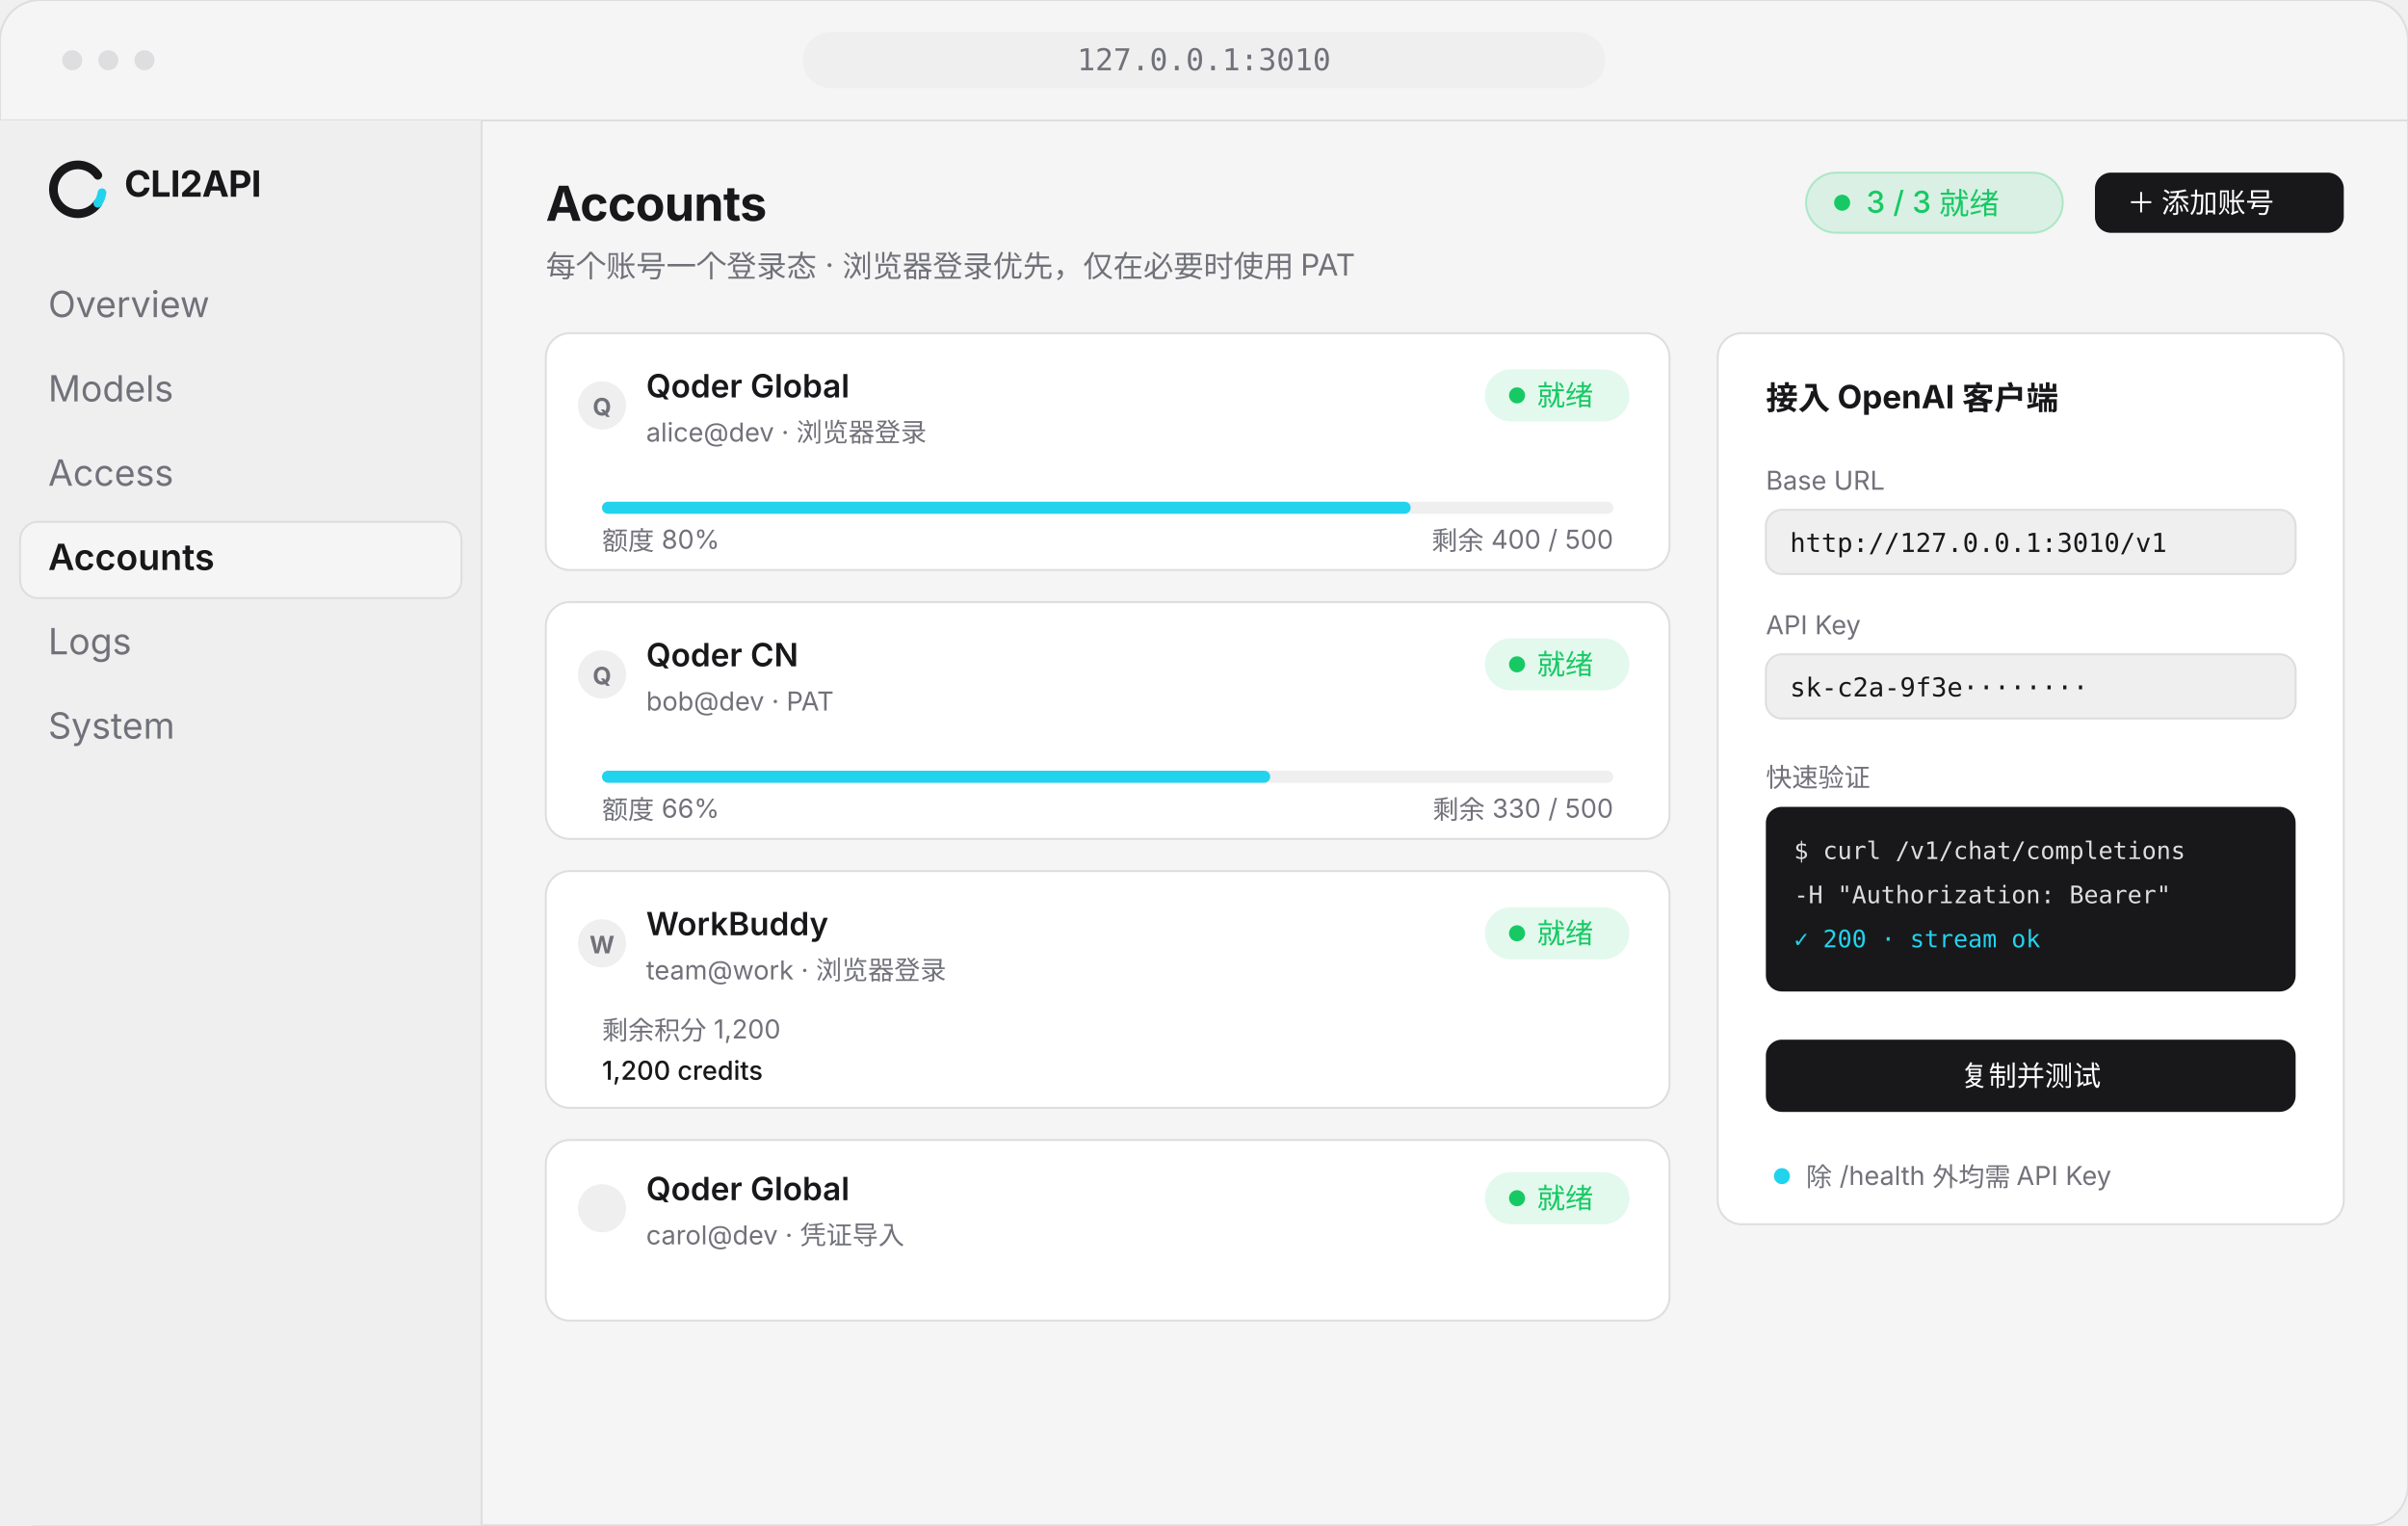
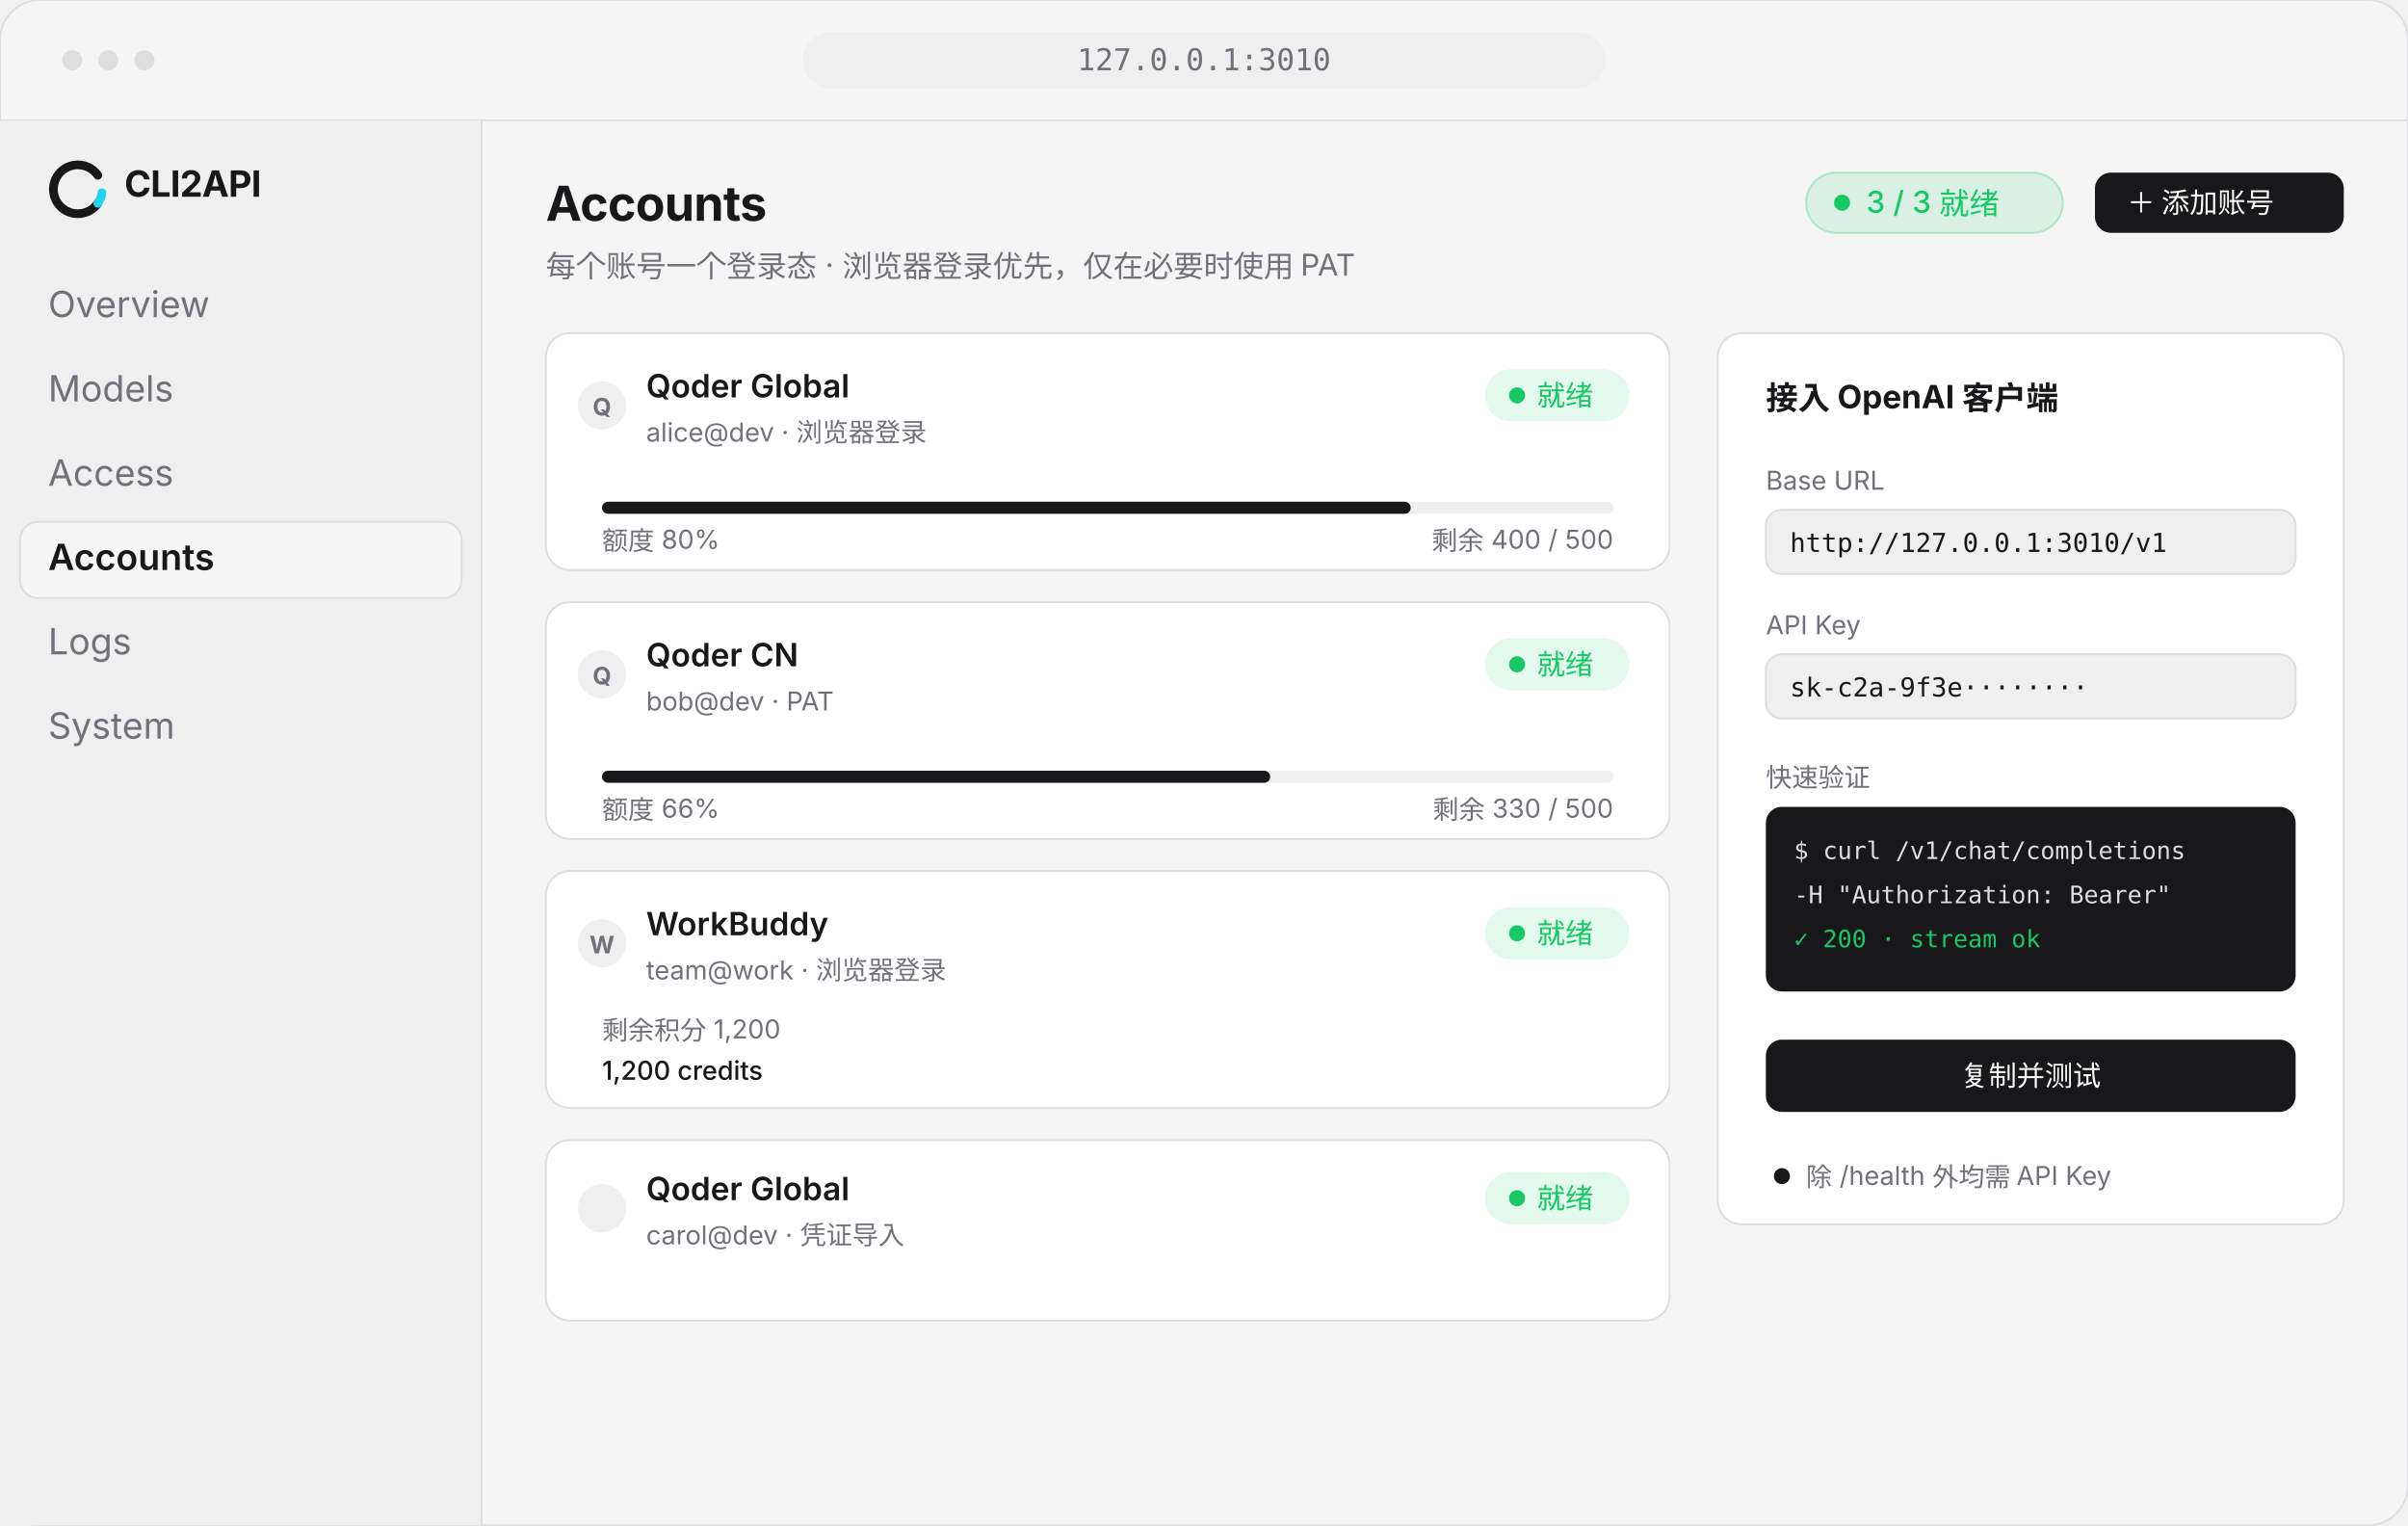
<svg xmlns="http://www.w3.org/2000/svg" width="1200" height="760" viewBox="0 0 1200 760" role="img" aria-labelledby="cw-title cw-desc" font-family="-apple-system, BlinkMacSystemFont, 'Segoe UI', 'PingFang SC', 'Microsoft YaHei', system-ui, sans-serif">
  <rect width="1200" height="760" rx="20" fill="#F5F5F5" stroke="#DEDEE0" />
  <circle cx="36" cy="30" r="5" fill="#DEDEE0" />
  <circle cx="54" cy="30" r="5" fill="#DEDEE0" />
  <circle cx="72" cy="30" r="5" fill="#DEDEE0" />
  <rect x="400" y="16" width="400" height="28" rx="14" fill="#EFEFF0" />
  <text x="600" y="35" text-anchor="middle" font-family="ui-monospace, 'SF Mono', Menlo, Consolas, monospace" font-size="15" fill="#71717A">127.0.0.1:3010</text>
  <line x1="0" y1="60" x2="1200" y2="60" stroke="#DEDEE0" />
  <rect x="0" y="60" width="240" height="700" fill="#EFEFF0" />
  <line x1="240" y1="60" x2="240" y2="760" stroke="#DEDEE0" />
  <g transform="translate(14 70) scale(0.38)" fill="none">
    <path fill="none" stroke="#18181B" stroke-width="11.4" stroke-linecap="round" stroke-linejoin="round" d="M 91.413 45.646 A 32.000 32.000 0 1 0 91.413 82.354" />
    <path fill="none" stroke="#22D3EE" stroke-width="11.4" stroke-linecap="round" stroke-linejoin="round" d="M 96.889 68.454 A 32.000 32.000 0 0 1 91.413 82.354" />
  </g>
  <text x="62" y="98" font-size="18" font-weight="700" letter-spacing="-0.3" fill="#18181B">CLI2API</text>
  <text x="24" y="158" font-size="18" fill="#71717A">Overview</text>
  <text x="24" y="200" font-size="18" fill="#71717A">Models</text>
  <text x="24" y="242" font-size="18" fill="#71717A">Access</text>
  <rect x="10" y="260" width="220" height="38" rx="9" fill="#F5F5F5" stroke="#DEDEE0" />
  <text x="24" y="284" font-size="18" font-weight="600" fill="#18181B">Accounts</text>
  <text x="24" y="326" font-size="18" fill="#71717A">Logs</text>
  <text x="24" y="368" font-size="18" fill="#71717A">System</text>
  <text x="272" y="110" font-size="24" font-weight="700" letter-spacing="-0.3" fill="#18181B">Accounts</text>
  <text x="272" y="138" font-size="15" fill="#71717A">每个账号一个登录态 · 浏览器登录优先，仅在必要时使用 PAT</text>
  <rect x="900" y="86" width="128" height="30" rx="15" fill="#17C964" fill-opacity="0.12" stroke="#17C964" stroke-opacity="0.28" />
  <circle cx="918" cy="101" r="4" fill="#17C964" />
  <text x="930" y="106" font-size="15" font-weight="500" fill="#17C964">3 / 3 就绪</text>
  <rect x="1044" y="86" width="124" height="30" rx="8" fill="#18181B" />
  <text x="1060" y="106" font-size="14" font-weight="500" fill="#FFFFFF">＋ 添加账号</text>
  <rect x="272" y="166" width="560" height="118" rx="12" fill="#FFFFFF" stroke="#DEDEE0" />
  <circle cx="300" cy="202" r="12" fill="#EFEFF0" />
  <text x="300" y="207" text-anchor="middle" font-size="12" font-weight="700" fill="#71717A">Q</text>
  <text x="322" y="198" font-size="16" font-weight="600" fill="#18181B">Qoder Global</text>
  <text x="322" y="220" font-size="13" fill="#71717A">alice@dev · 浏览器登录</text>
  <rect x="740" y="184" width="72" height="26" rx="13" fill="#17C964" fill-opacity="0.12" />
  <circle cx="756" cy="197" r="4" fill="#17C964" />
  <text x="766" y="202" font-size="14" font-weight="500" fill="#17C964">就绪</text>
  <rect x="300" y="250" width="504" height="6" rx="3" fill="#EFEFF0" />
-   <rect x="300" y="250" width="403" height="6" rx="3" fill="#22D3EE" />
+   <rect x="300" y="250" width="403" height="6" rx="3" fill="#18181B" />
  <text x="300" y="274" font-size="13" fill="#71717A">额度 80%</text>
  <text x="804" y="274" text-anchor="end" font-size="13" fill="#71717A">剩余 400 / 500</text>
  <rect x="272" y="300" width="560" height="118" rx="12" fill="#FFFFFF" stroke="#DEDEE0" />
  <circle cx="300" cy="336" r="12" fill="#EFEFF0" />
  <text x="300" y="341" text-anchor="middle" font-size="12" font-weight="700" fill="#71717A">Q</text>
  <text x="322" y="332" font-size="16" font-weight="600" fill="#18181B">Qoder CN</text>
  <text x="322" y="354" font-size="13" fill="#71717A">bob@dev · PAT</text>
  <rect x="740" y="318" width="72" height="26" rx="13" fill="#17C964" fill-opacity="0.12" />
  <circle cx="756" cy="331" r="4" fill="#17C964" />
  <text x="766" y="336" font-size="14" font-weight="500" fill="#17C964">就绪</text>
  <rect x="300" y="384" width="504" height="6" rx="3" fill="#EFEFF0" />
-   <rect x="300" y="384" width="333" height="6" rx="3" fill="#22D3EE" />
+   <rect x="300" y="384" width="333" height="6" rx="3" fill="#18181B" />
  <text x="300" y="408" font-size="13" fill="#71717A">额度 66%</text>
  <text x="804" y="408" text-anchor="end" font-size="13" fill="#71717A">剩余 330 / 500</text>
  <rect x="272" y="434" width="560" height="118" rx="12" fill="#FFFFFF" stroke="#DEDEE0" />
  <circle cx="300" cy="470" r="12" fill="#EFEFF0" />
  <text x="300" y="475" text-anchor="middle" font-size="12" font-weight="700" fill="#71717A">W</text>
  <text x="322" y="466" font-size="16" font-weight="600" fill="#18181B">WorkBuddy</text>
  <text x="322" y="488" font-size="13" fill="#71717A">team@work · 浏览器登录</text>
  <rect x="740" y="452" width="72" height="26" rx="13" fill="#17C964" fill-opacity="0.12" />
  <circle cx="756" cy="465" r="4" fill="#17C964" />
  <text x="766" y="470" font-size="14" font-weight="500" fill="#17C964">就绪</text>
  <text x="300" y="518" font-size="13" fill="#71717A">剩余积分 1,200</text>
  <text x="300" y="538" font-size="13" font-weight="500" fill="#18181B">1,200 credits</text>
  <rect x="272" y="568" width="560" height="90" rx="12" fill="#FFFFFF" stroke="#DEDEE0" />
  <circle cx="300" cy="602" r="12" fill="#EFEFF0" />
  <text x="322" y="598" font-size="16" font-weight="600" fill="#18181B">Qoder Global</text>
  <text x="322" y="620" font-size="13" fill="#71717A">carol@dev · 凭证导入</text>
  <rect x="740" y="584" width="72" height="26" rx="13" fill="#17C964" fill-opacity="0.12" />
  <circle cx="756" cy="597" r="4" fill="#17C964" />
  <text x="766" y="602" font-size="14" font-weight="500" fill="#17C964">就绪</text>
  <rect x="12" y="672" width="216" height="72" fill="#EFEFF0" />
  <rect x="856" y="166" width="312" height="444" rx="12" fill="#FFFFFF" stroke="#DEDEE0" />
  <text x="880" y="204" font-size="16" font-weight="700" fill="#18181B">接入 OpenAI 客户端</text>
  <text x="880" y="244" font-size="13" fill="#71717A">Base URL</text>
  <rect x="880" y="254" width="264" height="32" rx="8" fill="#EFEFF0" stroke="#DEDEE0" />
  <text x="892" y="275" font-family="ui-monospace, 'SF Mono', Menlo, Consolas, monospace" font-size="13" fill="#18181B">http://127.0.0.1:3010/v1</text>
  <text x="880" y="316" font-size="13" fill="#71717A">API Key</text>
  <rect x="880" y="326" width="264" height="32" rx="8" fill="#EFEFF0" stroke="#DEDEE0" />
  <text x="892" y="347" font-family="ui-monospace, 'SF Mono', Menlo, Consolas, monospace" font-size="13" fill="#18181B">sk-c2a-9f3e········</text>
  <text x="880" y="392" font-size="13" fill="#71717A">快速验证</text>
  <rect x="880" y="402" width="264" height="92" rx="8" fill="#18181B" />
  <text x="894" y="428" font-family="ui-monospace, 'SF Mono', Menlo, Consolas, monospace" font-size="12" fill="#DEDEE0">$ curl /v1/chat/completions</text>
  <text x="894" y="450" font-family="ui-monospace, 'SF Mono', Menlo, Consolas, monospace" font-size="12" fill="#DEDEE0">  -H "Authorization: Bearer"</text>
-   <text x="894" y="472" font-family="ui-monospace, 'SF Mono', Menlo, Consolas, monospace" font-size="12" fill="#22D3EE">✓ 200 · stream ok</text>
+   <text x="894" y="472" font-family="ui-monospace, 'SF Mono', Menlo, Consolas, monospace" font-size="12" fill="#17C964">✓ 200 · stream ok</text>
  <rect x="880" y="518" width="264" height="36" rx="8" fill="#18181B" />
  <text x="1012" y="541" text-anchor="middle" font-size="14" font-weight="500" fill="#FFFFFF">复制并测试</text>
-   <circle cx="888" cy="586" r="4" fill="#22D3EE" />
+   <circle cx="888" cy="586" r="4" fill="#18181B" />
  <text x="900" y="591" font-size="13" fill="#71717A">除 /health 外均需 API Key</text>
</svg>
